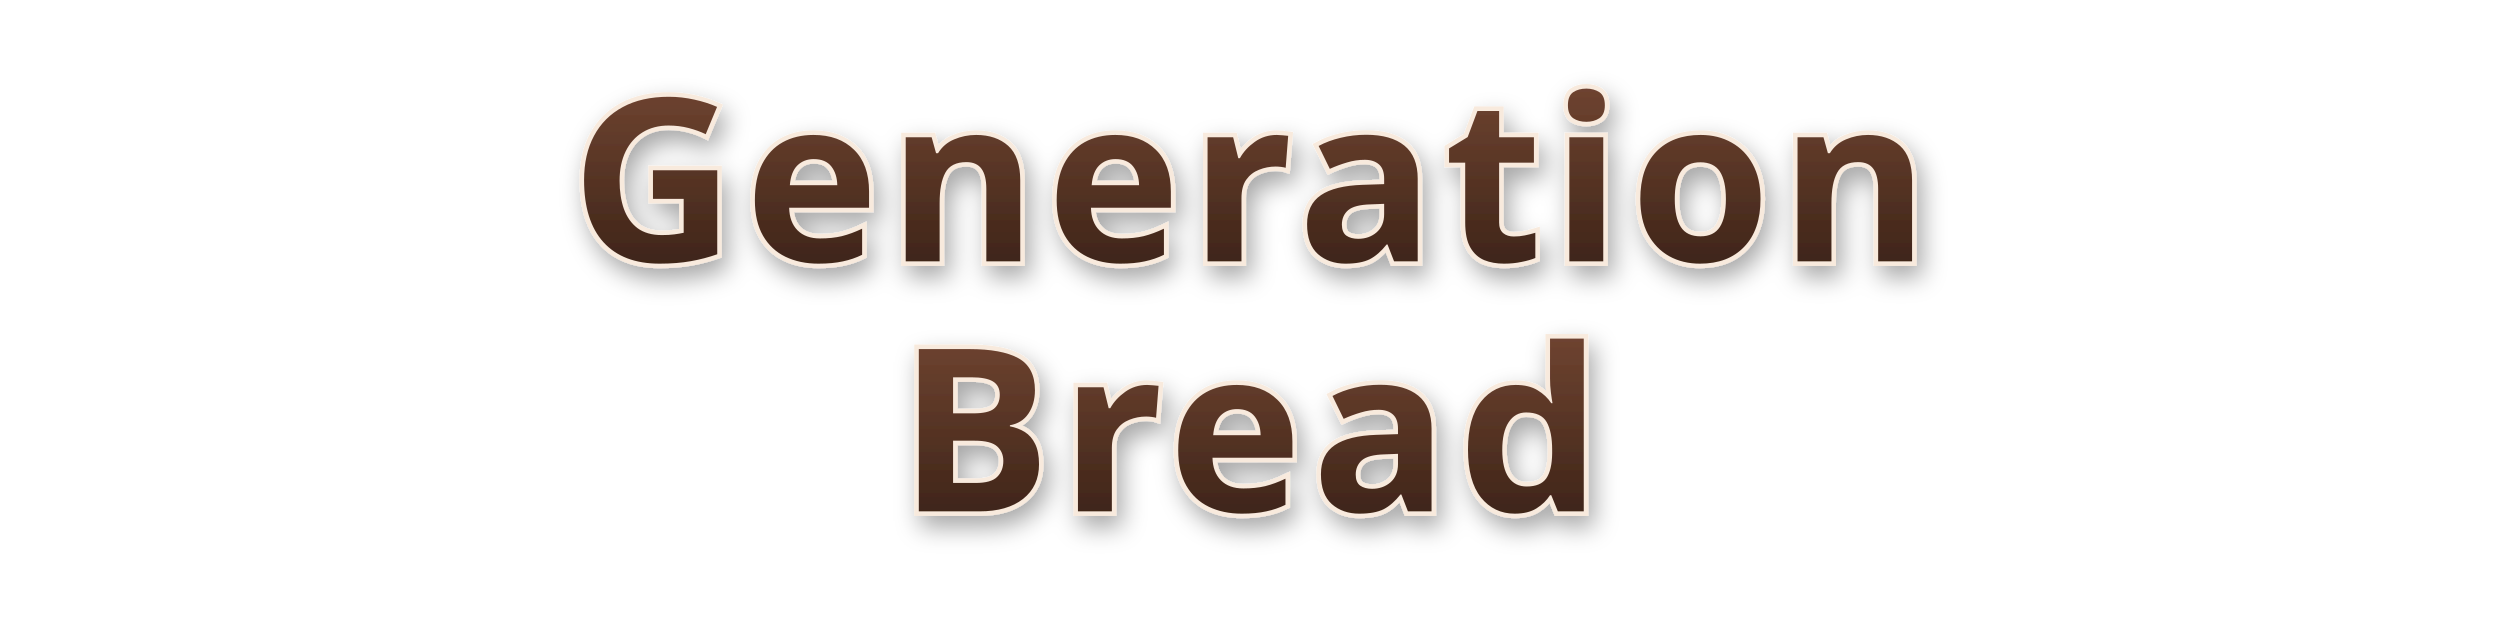
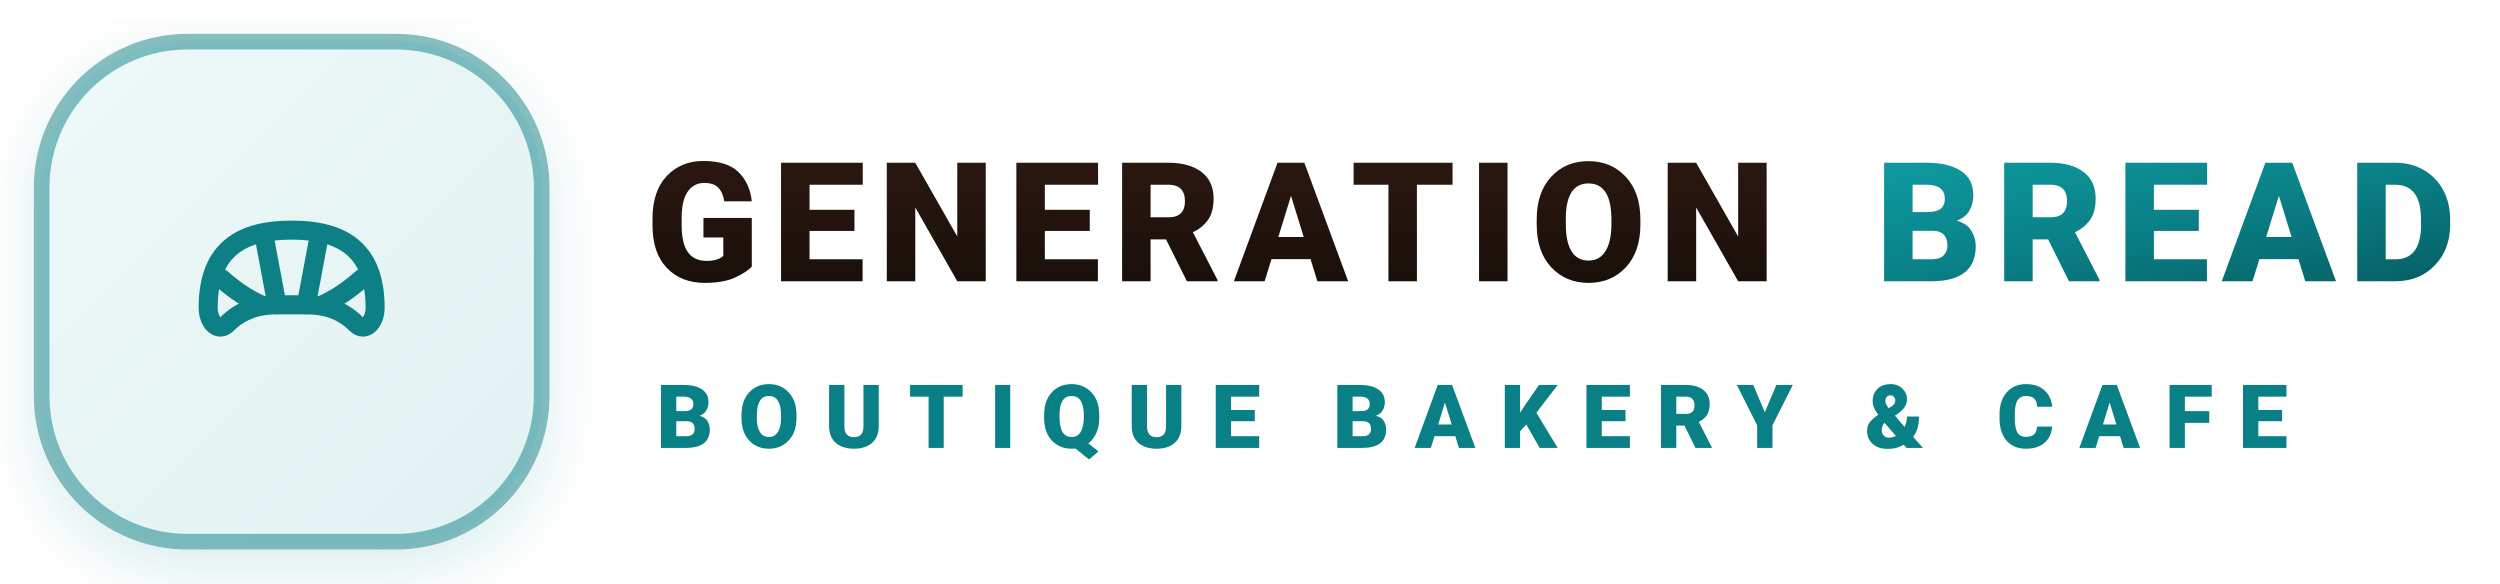
- <svg xmlns="http://www.w3.org/2000/svg" width="220" height="55" viewBox="0 0 220 55" fill="none">
+ <svg xmlns="http://www.w3.org/2000/svg" width="240" height="56" viewBox="0 0 240 56" fill="none">
  <defs>
-     <linearGradient id="logoFill" x1="0" y1="0" x2="0" y2="1">
-       <stop offset="0%" stop-color="#6E4330" />
-       <stop offset="100%" stop-color="#3F2519" />
+     <linearGradient id="tealGrad" x1="0" y1="0" x2="1" y2="1">
+       <stop offset="0%" stop-color="#0E9AA0" />
+       <stop offset="50%" stop-color="#098086" />
+       <stop offset="100%" stop-color="#066065" />
    </linearGradient>
-     <filter id="logoShadow" x="-20%" y="-20%" width="140%" height="160%">
-       <feDropShadow dx="0.5" dy="1" stdDeviation="1.1" flood-color="#000000" flood-opacity="0.35" />
+     <linearGradient id="badgeTealBg" x1="0" y1="0" x2="48" y2="48" gradientUnits="userSpaceOnUse">
+       <stop offset="0%" stop-color="#F0F9F9" />
+       <stop offset="100%" stop-color="#E2F2F2" />
+     </linearGradient>
+     <linearGradient id="darkBrandGrad" x1="0" y1="0" x2="0" y2="1">
+       <stop offset="0%" stop-color="#2A1810" />
+       <stop offset="100%" stop-color="#1A0F0A" />
+     </linearGradient>
+     <filter id="badgeShadowTeal" x="-20%" y="-20%" width="140%" height="150%" filterUnits="userSpaceOnUse">
+       <feDropShadow dx="0" dy="2" stdDeviation="3" flood-color="#098086" flood-opacity="0.16" />
    </filter>
  </defs>
-   <text x="110" y="23" text-anchor="middle" fill="url(#logoFill)" stroke="#F8EADD" stroke-width="0.8" paint-order="stroke fill" filter="url(#logoShadow)" font-family="Antonio, Arial Black, sans-serif" font-size="20" font-weight="700" letter-spacing="0.8">
-     Generation
+   <g filter="url(#badgeShadowTeal)">
+     <rect x="4" y="4" width="48" height="48" rx="14" fill="url(#badgeTealBg)" stroke="#098086" stroke-width="1.5" stroke-opacity="0.5" />
+     <g transform="translate(10, 10) scale(0.0703)" stroke="#098086" stroke-width="26" stroke-linecap="round" stroke-linejoin="round" fill="none">
+       <path d="M 142 278 C 142 196 190 172 256 172 C 322 172 370 196 370 278 C 370 298 356 312 344 300 C 324 280 300 274 276 274 L 236 274 C 212 274 188 280 168 300 C 156 312 142 298 142 278 Z" />
+       <path d="M 160 238 C 178 254 196 266 214 274" />
+       <path d="M 218 178 L 236 274" />
+       <path d="M 294 178 L 276 274" />
+       <path d="M 352 238 C 334 254 316 266 298 274" />
+     </g>
+   </g>
+   <text x="62" y="27" fill="url(#darkBrandGrad)" font-family="system-ui, -apple-system, BlinkMacSystemFont, 'Segoe UI', Roboto, 'Helvetica Neue', sans-serif" font-size="16" font-weight="900" letter-spacing="1.2">
+     GENERATION
  </text>
-   <text x="110" y="45" text-anchor="middle" fill="url(#logoFill)" stroke="#F8EADD" stroke-width="0.8" paint-order="stroke fill" filter="url(#logoShadow)" font-family="Antonio, Arial Black, sans-serif" font-size="20" font-weight="700" letter-spacing="0.8">
-     Bread
+   <text x="180" y="27" fill="url(#tealGrad)" font-family="system-ui, -apple-system, BlinkMacSystemFont, 'Segoe UI', Roboto, 'Helvetica Neue', sans-serif" font-size="16" font-weight="900" letter-spacing="1.2">
+     BREAD
+   </text>
+   <text x="63" y="43" fill="#098086" font-family="system-ui, -apple-system, BlinkMacSystemFont, 'Segoe UI', Roboto, 'Helvetica Neue', sans-serif" font-size="8.5" font-weight="800" letter-spacing="2.4" text-transform="uppercase">
+     BOUTIQUE BAKERY &amp; CAFE
  </text>
</svg>
